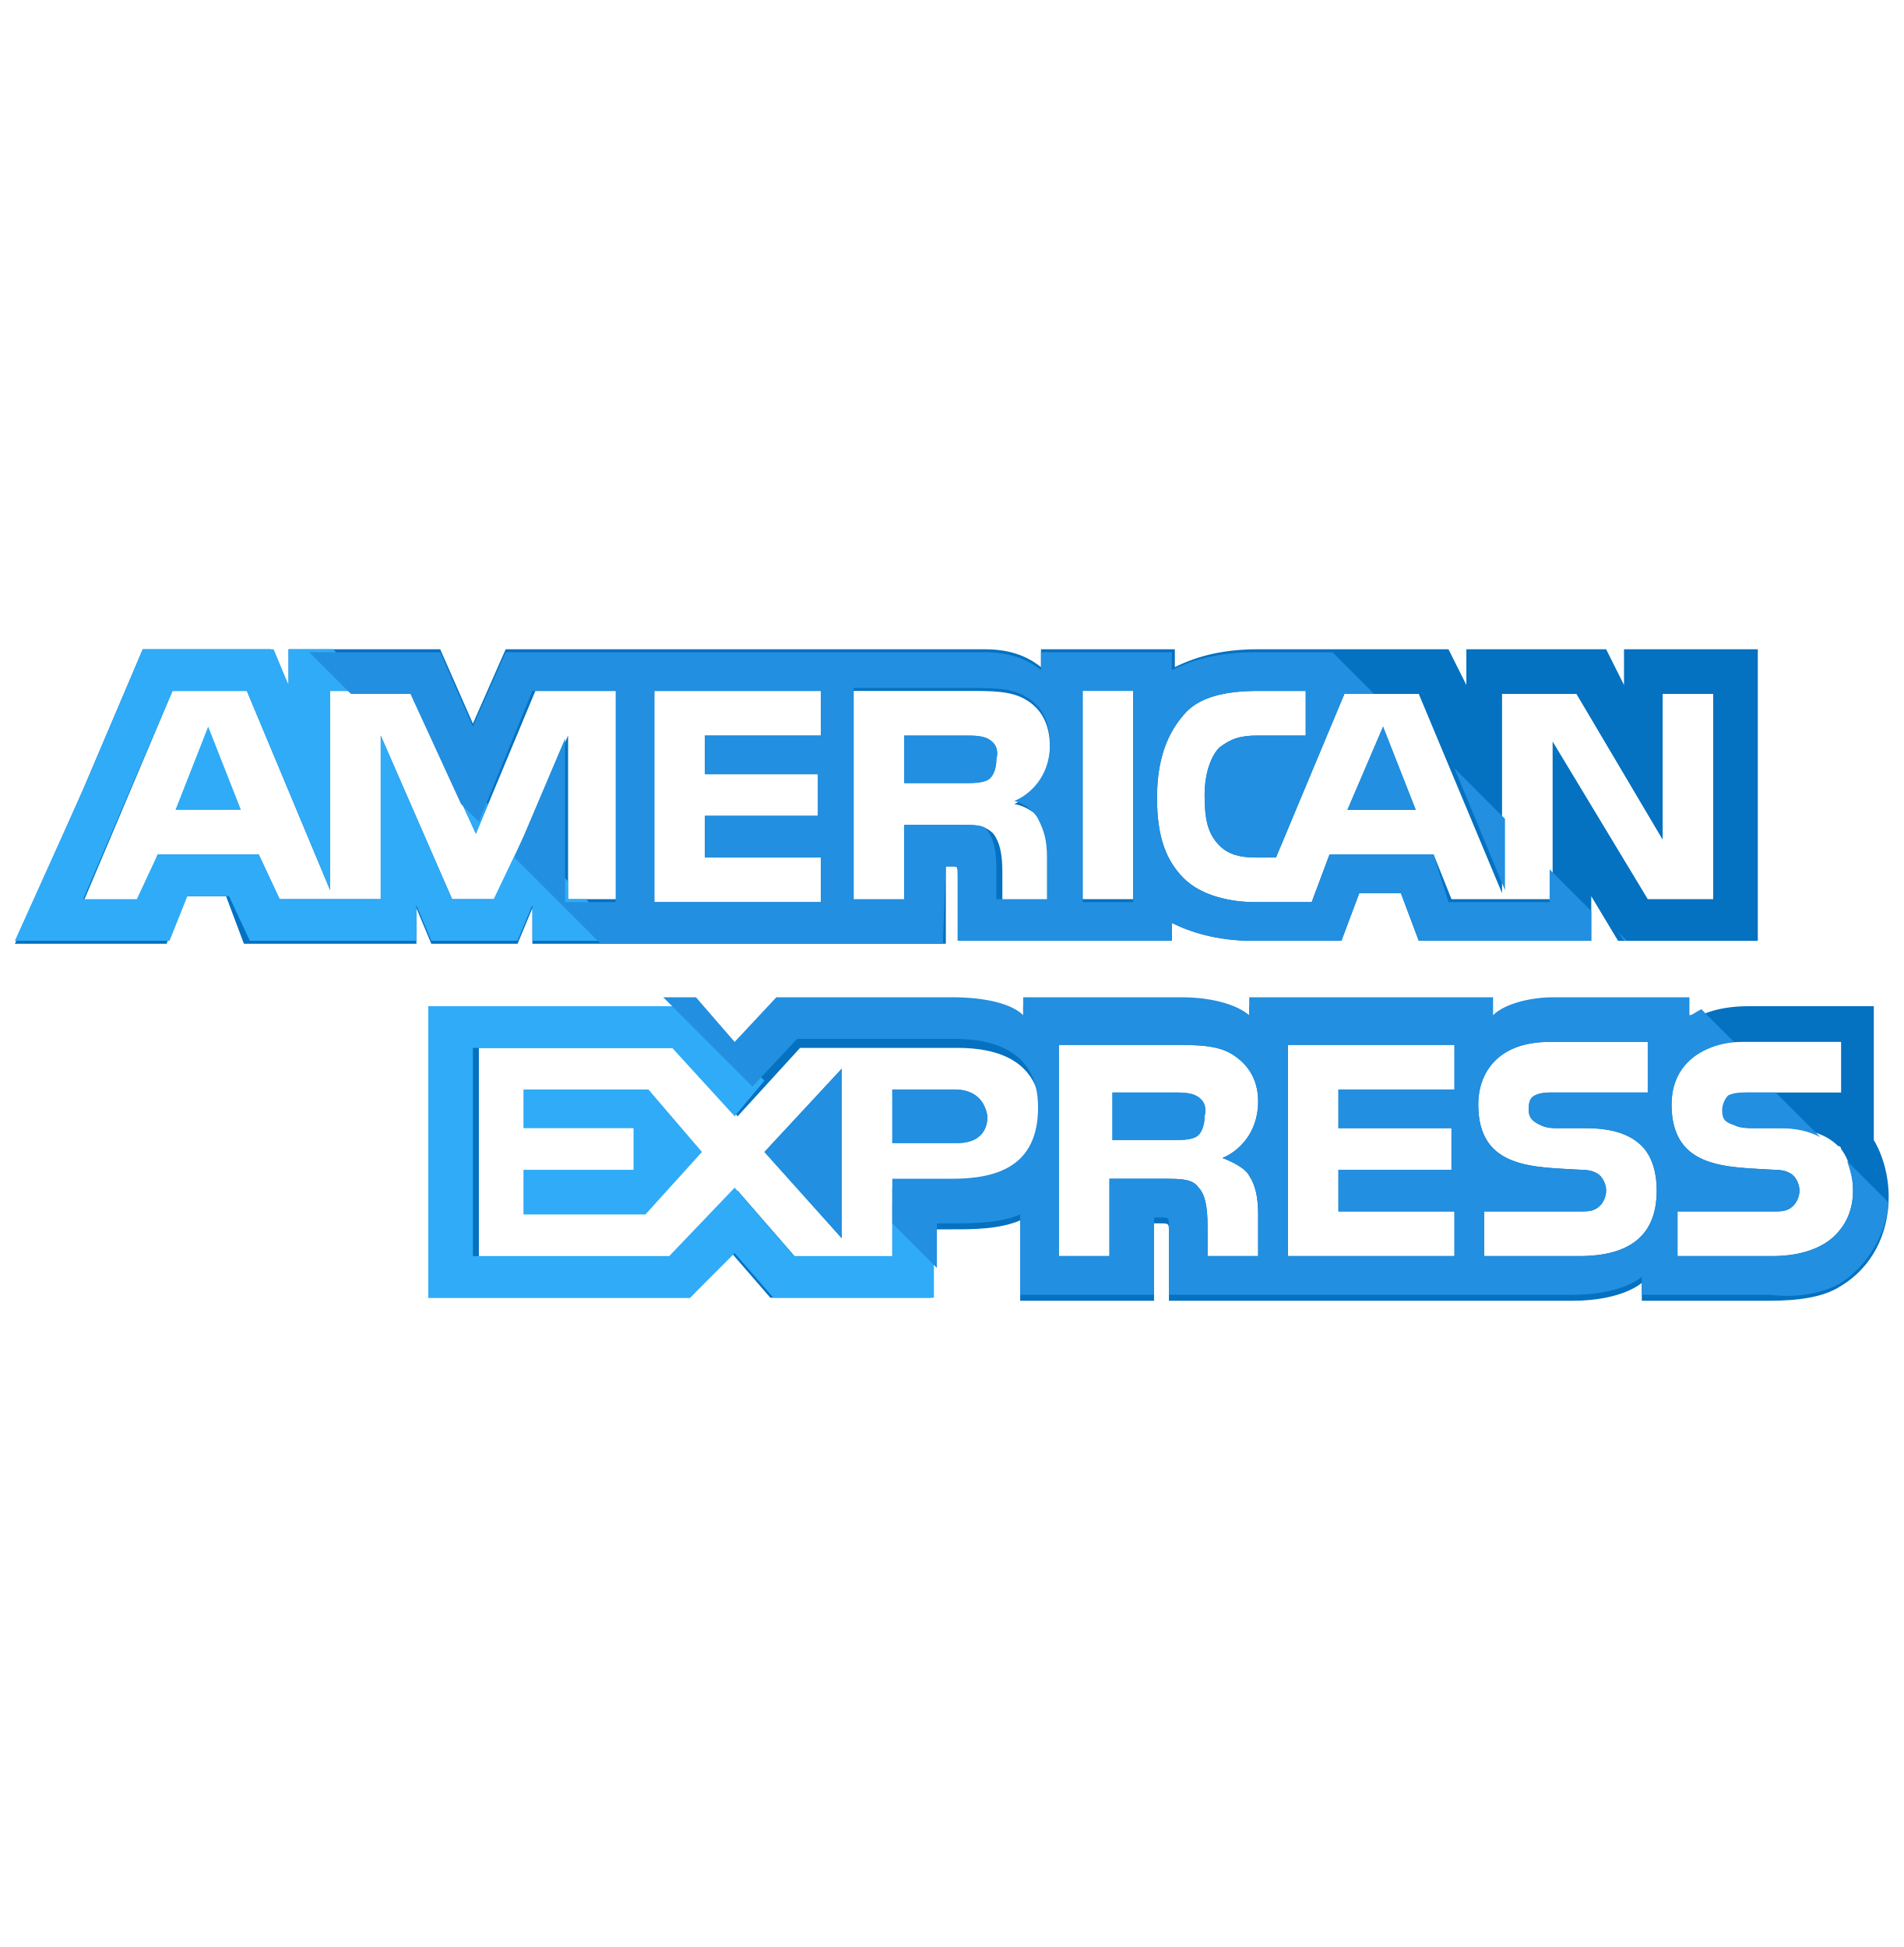
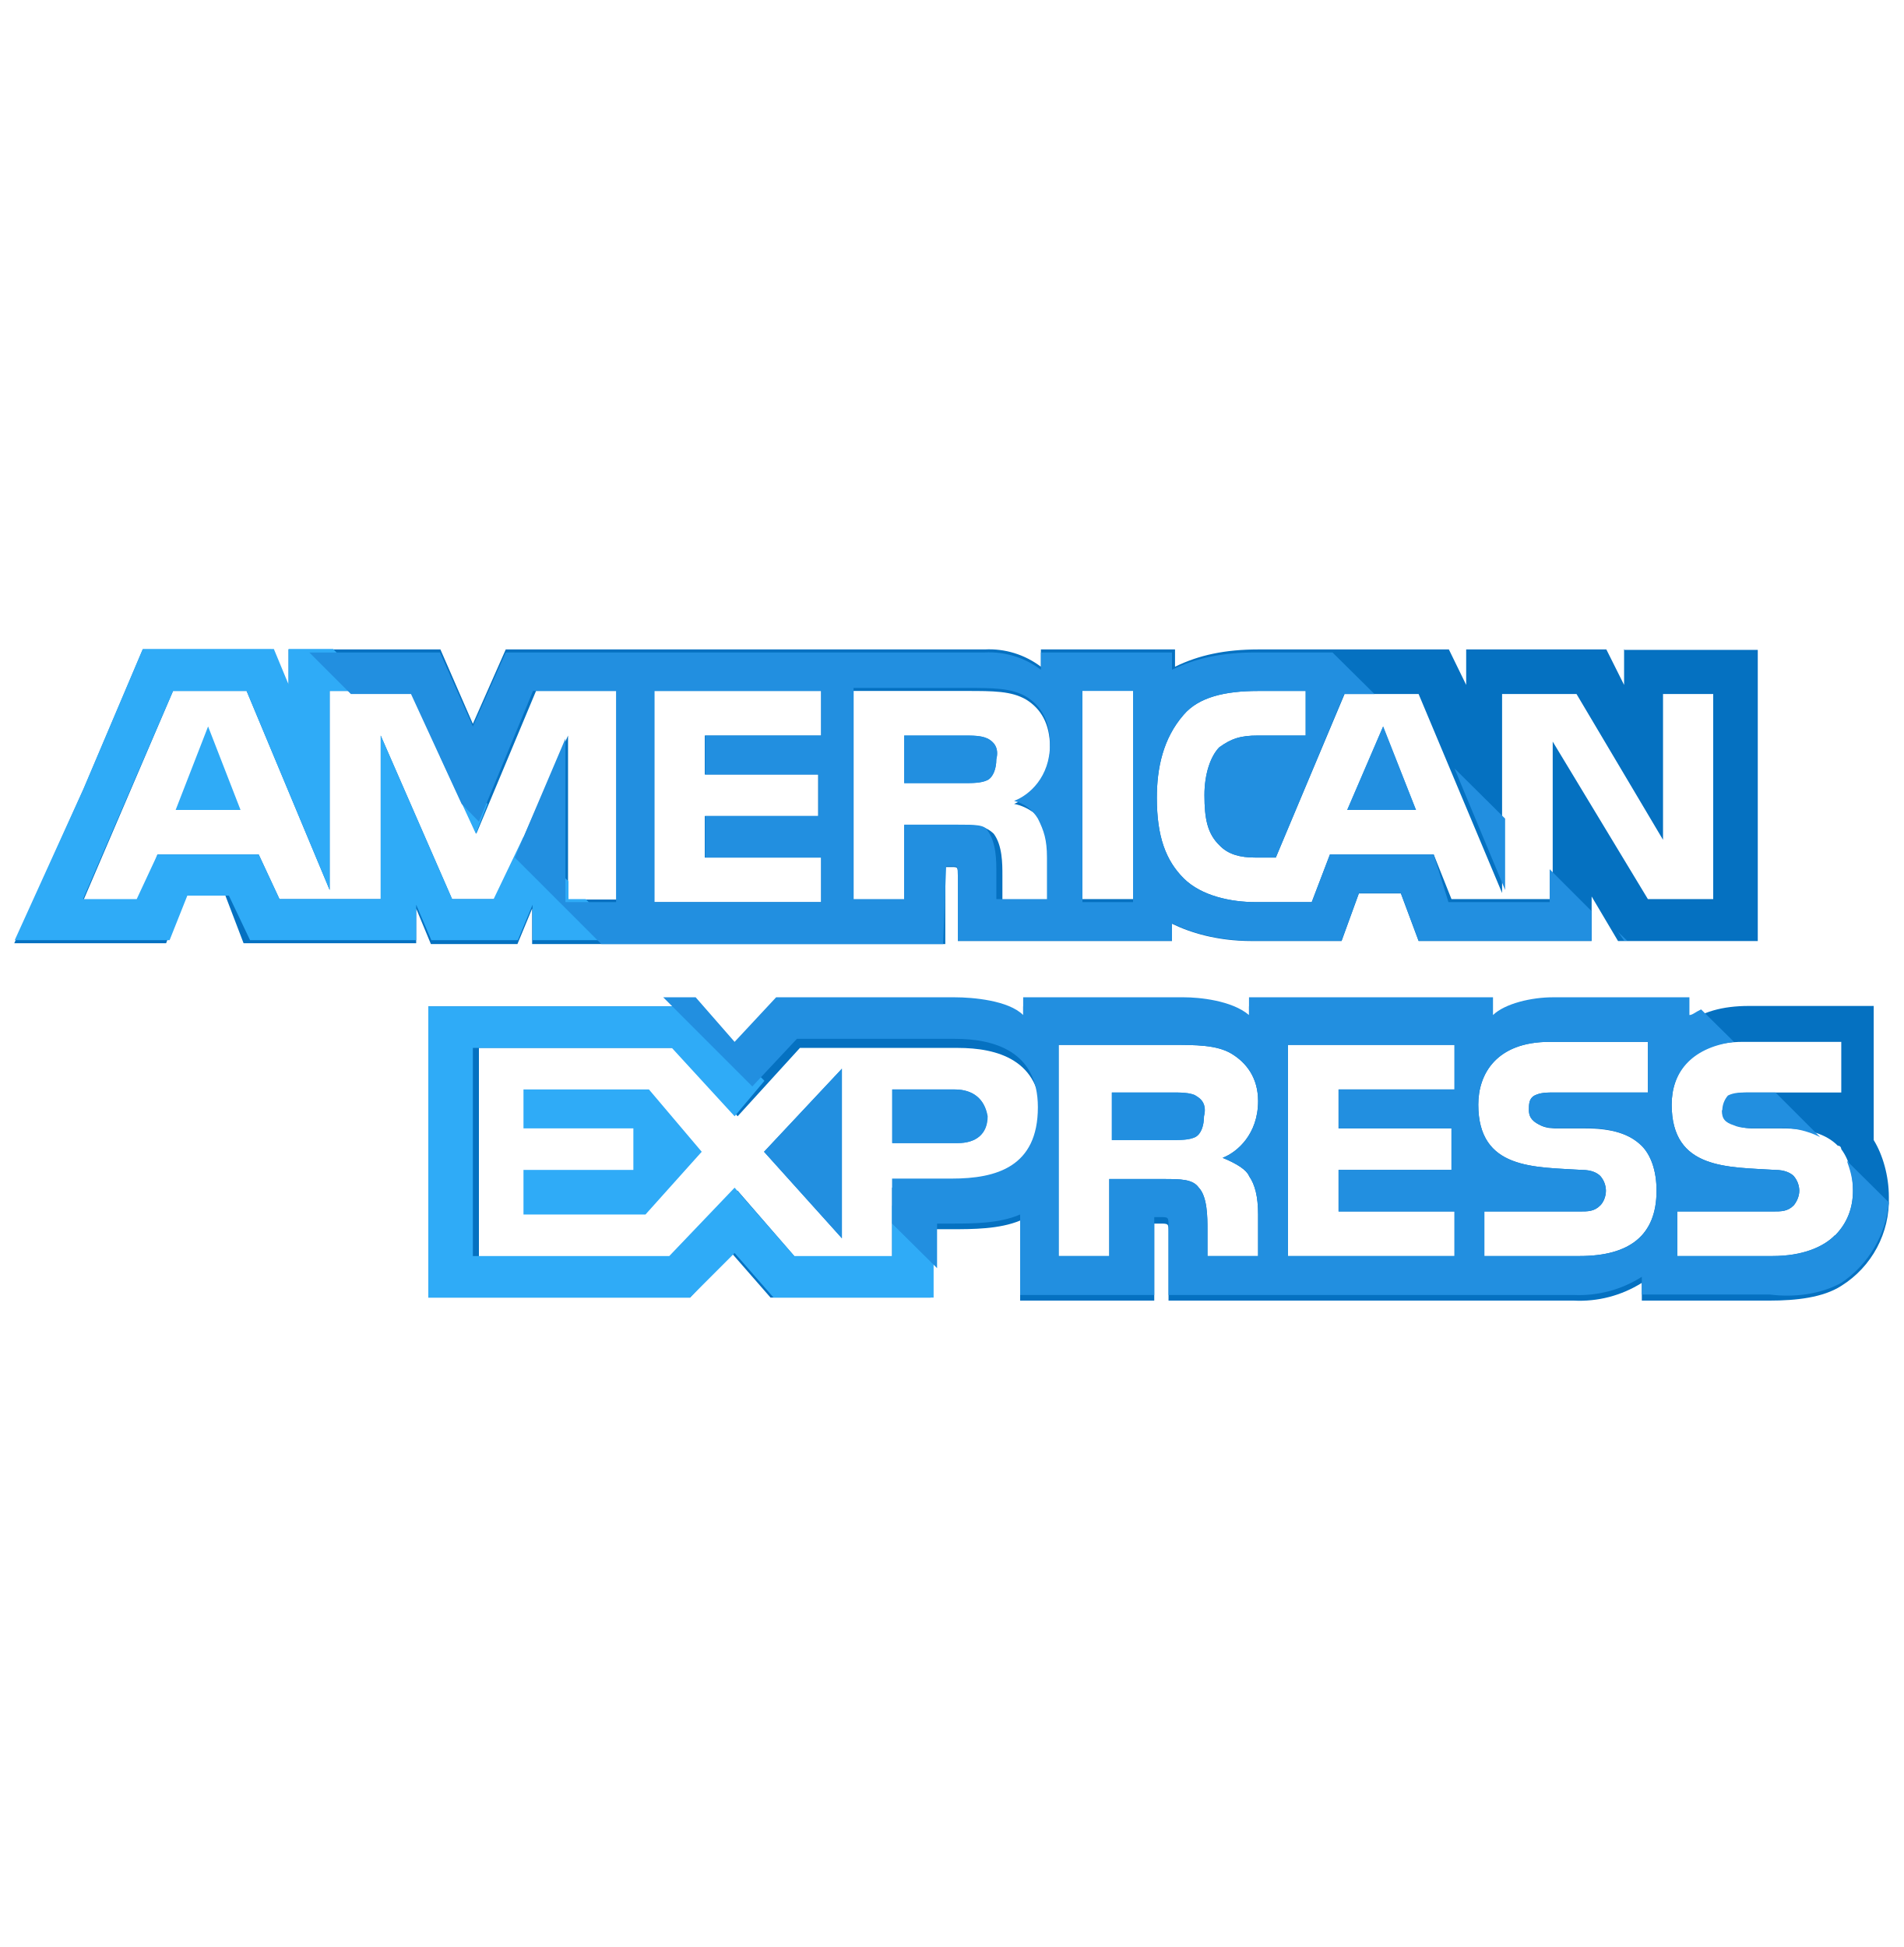
- <svg xmlns="http://www.w3.org/2000/svg" width="44" height="45" viewBox="0 0 44 45" fill="none">
-   <path d="M4.056 18.719H5.569L4.812 16.794L4.056 18.719Z" fill="#2FABF7" />
-   <path d="M22.825 17.069C22.687 17 22.481 17 22.275 17H20.9V18.1H22.275C22.481 18.1 22.687 18.1 22.825 18.031C22.962 17.962 23.031 17.756 23.031 17.55C23.1 17.275 22.962 17.137 22.825 17.069Z" fill="#228FE0" />
-   <path d="M37.538 15.006V15.831L37.125 15.006H33.894V15.831L33.481 15.006H29.081C28.325 15.006 27.706 15.144 27.156 15.419V15.006H24.062V15.419C23.719 15.144 23.306 15.006 22.756 15.006H11.688L10.931 16.725L10.175 15.006H6.669V15.831L6.256 15.006H3.3L1.925 18.238L0.344 21.813H3.85L4.263 20.713H5.225L5.638 21.813H9.625V20.988L9.969 21.813H11.963L12.306 20.988V21.813H21.863V20.025H22C22.137 20.025 22.137 20.025 22.137 20.231V21.744H27.087V21.331C27.5 21.538 28.119 21.744 28.944 21.744H31.006L31.419 20.644H32.381L32.794 21.744H36.781V20.713L37.4 21.744H40.631V15.006H37.538ZM14.3 20.781H13.131V17L11.481 20.781H10.45L8.8 17V20.781H6.463L5.981 19.75H3.644L3.231 20.85H1.925L3.987 15.969H5.706L7.631 20.575V15.969H9.488L11 19.269L12.375 15.969H14.3V20.781ZM18.975 17H16.294V17.894H18.906V18.856H16.294V19.819H18.975V20.85H15.125V15.969H18.975V17ZM24.131 18.994C24.269 19.269 24.337 19.475 24.337 19.888V20.85H23.169V20.231C23.169 19.956 23.169 19.544 22.962 19.269C22.756 19.063 22.55 19.063 22.137 19.063H20.9V20.85H19.731V15.969H22.344C22.962 15.969 23.375 15.969 23.719 16.175C24.062 16.381 24.269 16.725 24.269 17.275C24.269 18.031 23.788 18.444 23.444 18.581C23.788 18.65 23.994 18.856 24.131 18.994ZM26.194 20.781H25.025V15.9H26.194V20.781ZM39.737 20.781H38.087L35.888 17.138V20.781H33.55L33.138 19.75H30.731L30.319 20.85H29.012C28.462 20.85 27.775 20.713 27.363 20.3C26.95 19.888 26.744 19.338 26.744 18.444C26.744 17.756 26.881 17.069 27.363 16.519C27.706 16.106 28.325 15.969 29.081 15.969H30.181V17H29.081C28.669 17 28.462 17.069 28.188 17.275C27.981 17.481 27.844 17.894 27.844 18.375C27.844 18.925 27.913 19.269 28.188 19.544C28.394 19.75 28.669 19.819 29.012 19.819H29.494L31.075 16.038H32.794L34.719 20.644V16.038H36.438L38.431 19.406V16.038H39.6V20.781H39.737Z" fill="#0571C1" />
-   <path d="M31.144 18.719H32.725L31.969 16.794L31.144 18.719ZM19.456 28.619V24.7L17.669 26.625L19.456 28.619Z" fill="#228FE0" />
-   <path d="M12.1 25.181V26.075H14.644V27.037H12.1V28.069H14.919L16.225 26.625L14.988 25.181H12.1Z" fill="#2FABF7" />
-   <path d="M22.069 25.181H20.625V26.419H22.137C22.55 26.419 22.825 26.212 22.825 25.8C22.756 25.387 22.481 25.181 22.069 25.181Z" fill="#228FE0" />
-   <path d="M43.312 26.35V23.256H40.425C39.806 23.256 39.325 23.394 38.981 23.669V23.256H35.819C35.337 23.256 34.719 23.394 34.444 23.669V23.256H28.875V23.669C28.462 23.325 27.706 23.256 27.362 23.256H23.65V23.669C23.306 23.325 22.481 23.256 22.069 23.256H17.944L16.981 24.288L16.087 23.256H9.9V29.994H15.95L16.912 28.963L17.806 29.994H21.519V28.413H22C22.481 28.413 23.1 28.413 23.581 28.206V30.063H26.675V28.275H26.812C27.019 28.275 27.019 28.275 27.019 28.481V30.063H36.369C36.987 30.063 37.606 29.925 37.95 29.65V30.063H40.906C41.525 30.063 42.144 29.994 42.556 29.719C43.244 29.306 43.656 28.55 43.656 27.656C43.656 27.175 43.519 26.694 43.312 26.35ZM22 27.45H20.625V29.1H18.425L17.05 27.519L15.606 29.1H11.069V24.219H15.675L17.05 25.8L18.494 24.219H22.137C23.031 24.219 24.062 24.494 24.062 25.8C23.994 27.175 23.031 27.45 22 27.45ZM28.875 27.175C29.012 27.381 29.081 27.656 29.081 28.069V29.031H27.912V28.413C27.912 28.138 27.912 27.656 27.706 27.45C27.569 27.244 27.294 27.244 26.881 27.244H25.644V29.031H24.475V24.15H27.087C27.637 24.15 28.119 24.15 28.462 24.356C28.806 24.563 29.081 24.906 29.081 25.456C29.081 26.213 28.6 26.625 28.256 26.763C28.6 26.9 28.806 27.038 28.875 27.175ZM33.619 25.181H30.937V26.075H33.55V27.038H30.937V28H33.619V29.031H29.769V24.15H33.619V25.181ZM36.506 29.031H34.306V28H36.506C36.712 28 36.85 28 36.987 27.863C37.056 27.794 37.125 27.656 37.125 27.519C37.125 27.381 37.056 27.244 36.987 27.175C36.919 27.106 36.781 27.038 36.575 27.038C35.475 26.969 34.169 27.038 34.169 25.525C34.169 24.838 34.581 24.081 35.819 24.081H38.087V25.25H35.956C35.75 25.25 35.612 25.25 35.475 25.319C35.337 25.388 35.337 25.525 35.337 25.663C35.337 25.869 35.475 25.938 35.612 26.006C35.75 26.075 35.887 26.075 36.025 26.075H36.644C37.262 26.075 37.675 26.213 37.95 26.488C38.156 26.694 38.294 27.038 38.294 27.519C38.294 28.55 37.675 29.031 36.506 29.031ZM42.419 28.55C42.144 28.825 41.662 29.031 40.975 29.031H38.775V28H40.975C41.181 28 41.319 28 41.456 27.863C41.525 27.794 41.594 27.656 41.594 27.519C41.594 27.381 41.525 27.244 41.456 27.175C41.387 27.106 41.25 27.038 41.044 27.038C39.944 26.969 38.637 27.038 38.637 25.525C38.637 24.838 39.05 24.081 40.287 24.081H42.556V25.25H40.494C40.287 25.25 40.15 25.25 40.012 25.319C39.875 25.388 39.875 25.525 39.875 25.663C39.875 25.869 39.944 25.938 40.15 26.006C40.287 26.075 40.425 26.075 40.562 26.075H41.181C41.8 26.075 42.212 26.213 42.487 26.488C42.556 26.488 42.556 26.556 42.556 26.556C42.762 26.831 42.831 27.175 42.831 27.519C42.831 27.931 42.694 28.275 42.419 28.55Z" fill="#0571C1" />
-   <path d="M27.637 25.319C27.5 25.25 27.294 25.25 27.087 25.25H25.712V26.35H27.087C27.294 26.35 27.5 26.35 27.637 26.281C27.775 26.212 27.844 26.006 27.844 25.8C27.912 25.525 27.775 25.387 27.637 25.319Z" fill="#228FE0" />
-   <path d="M22.825 17.069C22.688 17 22.481 17 22.275 17H20.9V18.1H22.275C22.481 18.1 22.688 18.1 22.825 18.031C22.963 17.962 23.031 17.756 23.031 17.55C23.1 17.275 22.963 17.137 22.825 17.069ZM31.144 18.719H32.725L31.969 16.794L31.144 18.719ZM19.456 28.619V24.7L17.669 26.625L19.456 28.619ZM22.069 25.181H20.625V26.419H22.138C22.55 26.419 22.825 26.212 22.825 25.8C22.756 25.387 22.481 25.181 22.069 25.181ZM27.638 25.319C27.5 25.25 27.294 25.25 27.088 25.25H25.713V26.35H27.088C27.294 26.35 27.5 26.35 27.638 26.281C27.775 26.212 27.844 26.006 27.844 25.8C27.913 25.525 27.775 25.387 27.638 25.319Z" fill="#228FE0" />
-   <path d="M21.587 28.894L20.625 27.863V29.031H18.356L16.981 27.45L15.469 29.031H10.931V24.219H15.537L16.981 25.8L17.669 24.975L15.95 23.256H9.9V29.994H15.95L16.981 28.963L17.875 29.994H21.587V28.894Z" fill="#2FABF7" />
-   <path d="M14.438 21.744L13.544 20.781H13.131V20.369L12.1 19.338L11.412 20.781H10.45L8.8 17V20.781H6.463L5.981 19.75H3.644L3.163 20.781H1.925L3.987 15.969H5.706L7.631 20.575V15.969H8.662L7.7 15.006H6.669V15.831L6.325 15.006H3.3L1.925 18.238L0.344 21.744H3.919L4.331 20.713H5.294L5.775 21.744H9.625V20.919L9.969 21.744H11.963L12.306 20.919V21.744H14.438Z" fill="#2FABF7" />
-   <path d="M11.275 18.581L10.175 17.481L11 19.269L11.275 18.581Z" fill="#2FABF7" />
-   <path d="M42.556 29.65C43.175 29.238 43.587 28.55 43.656 27.794L42.694 26.831C42.762 27.038 42.831 27.244 42.831 27.519C42.831 27.931 42.694 28.275 42.419 28.55C42.144 28.825 41.662 29.031 40.975 29.031H38.775V28H40.975C41.181 28 41.319 28 41.456 27.863C41.525 27.794 41.594 27.656 41.594 27.519C41.594 27.381 41.525 27.244 41.456 27.175C41.387 27.106 41.25 27.038 41.044 27.038C39.944 26.969 38.637 27.038 38.637 25.525C38.637 24.838 39.05 24.219 40.081 24.081L39.325 23.325C39.187 23.394 39.119 23.463 39.05 23.463V23.05H35.887C35.406 23.05 34.787 23.188 34.512 23.463V23.05H28.875V23.463C28.462 23.119 27.706 23.05 27.362 23.05H23.65V23.463C23.306 23.119 22.481 23.05 22.069 23.05H17.944L16.981 24.081L16.087 23.05H15.331L17.394 25.113L18.425 24.012H22.069C22.962 24.012 23.994 24.288 23.994 25.594C23.994 26.969 23.031 27.244 22 27.244H20.625V28.275L21.656 29.306V28.275H22C22.481 28.275 23.1 28.275 23.581 28.069V29.925H26.675V28.137H26.812C27.019 28.137 27.019 28.137 27.019 28.344V29.925H36.369C36.987 29.925 37.606 29.788 37.95 29.512V29.925H40.906C41.456 29.994 42.075 29.925 42.556 29.65ZM28.875 27.175C29.012 27.381 29.081 27.656 29.081 28.069V29.031H27.912V28.413C27.912 28.137 27.912 27.656 27.706 27.45C27.569 27.244 27.294 27.244 26.881 27.244H25.644V29.031H24.475V24.15H27.087C27.637 24.15 28.119 24.15 28.462 24.356C28.806 24.562 29.081 24.906 29.081 25.456C29.081 26.212 28.6 26.625 28.256 26.762C28.6 26.9 28.806 27.038 28.875 27.175ZM33.619 25.181H30.937V26.075H33.55V27.038H30.937V28H33.619V29.031H29.769V24.15H33.619V25.181ZM36.506 29.031H34.306V28H36.506C36.712 28 36.85 28 36.987 27.863C37.056 27.794 37.125 27.656 37.125 27.519C37.125 27.381 37.056 27.244 36.987 27.175C36.919 27.106 36.781 27.038 36.575 27.038C35.475 26.969 34.169 27.038 34.169 25.525C34.169 24.838 34.581 24.081 35.819 24.081H38.087V25.25H35.956C35.75 25.25 35.612 25.25 35.475 25.319C35.337 25.387 35.337 25.525 35.337 25.663C35.337 25.869 35.475 25.938 35.612 26.006C35.75 26.075 35.887 26.075 36.025 26.075H36.644C37.262 26.075 37.675 26.212 37.95 26.488C38.156 26.694 38.294 27.038 38.294 27.519C38.294 28.55 37.675 29.031 36.506 29.031Z" fill="#228FE0" />
-   <path d="M39.806 25.663C39.806 25.869 39.875 25.938 40.081 26.006C40.219 26.075 40.356 26.075 40.494 26.075H41.112C41.525 26.075 41.8 26.144 42.075 26.281L41.044 25.25H40.425C40.219 25.25 40.081 25.25 39.944 25.319C39.875 25.387 39.806 25.525 39.806 25.663Z" fill="#228FE0" />
-   <path d="M37.4 21.537L37.537 21.744H37.606L37.4 21.537ZM33.619 17.756L34.787 20.575V18.925L33.619 17.756Z" fill="#228FE0" />
-   <path d="M21.862 20.025H22C22.137 20.025 22.137 20.025 22.137 20.231V21.744H27.087V21.331C27.5 21.538 28.119 21.744 28.944 21.744H31.006L31.419 20.644H32.381L32.794 21.744H36.781V21.056L35.819 20.094V20.85H33.481L33.137 19.75H30.731L30.319 20.85H29.012C28.462 20.85 27.775 20.712 27.362 20.3C26.95 19.887 26.744 19.337 26.744 18.444C26.744 17.756 26.881 17.069 27.362 16.519C27.706 16.106 28.325 15.969 29.081 15.969H30.181V17H29.081C28.669 17 28.462 17.069 28.187 17.275C27.981 17.481 27.844 17.894 27.844 18.375C27.844 18.925 27.912 19.269 28.187 19.544C28.394 19.75 28.669 19.819 29.012 19.819H29.494L31.075 16.038H31.762L30.8 15.075H29.012C28.256 15.075 27.637 15.213 27.087 15.488V15.075H24.062V15.488C23.719 15.213 23.306 15.075 22.756 15.075H11.687L10.931 16.794L10.175 15.075H7.15L8.112 16.038H9.487L10.656 18.581L11.069 18.994L12.306 15.969H14.231V20.85H13.062V17.069L11.894 19.819L13.887 21.812H21.794L21.862 20.025ZM25.025 15.969H26.194V20.85H25.025V15.969ZM18.975 17H16.294V17.894H18.906V18.856H16.294V19.819H18.975V20.85H15.125V15.969H18.975V17ZM20.9 20.781H19.731V15.9H22.344C22.962 15.9 23.375 15.9 23.719 16.106C24.062 16.312 24.269 16.656 24.269 17.206C24.269 17.962 23.787 18.375 23.444 18.512C23.719 18.581 23.925 18.788 23.994 18.925C24.131 19.2 24.2 19.406 24.2 19.819V20.781H23.031V20.163C23.031 19.887 23.031 19.475 22.825 19.2C22.756 19.062 22.55 19.062 22.137 19.062H20.9V20.781Z" fill="#228FE0" />
+ <svg xmlns="http://www.w3.org/2000/svg" width="44" height="45" fill="none">
+   <path fill="#2FABF7" d="M4.06 18.72h1.5l-.75-1.93-.75 1.93Z" />
+   <path fill="#228FE0" d="M22.82 17.07c-.13-.07-.34-.07-.55-.07H20.9v1.1h1.37c.21 0 .42 0 .55-.07.14-.07.21-.27.21-.48.07-.28-.07-.41-.2-.48Z" />
+   <path fill="#0571C1" d="M37.54 15v.83l-.41-.82h-3.24v.82l-.4-.82h-4.4c-.77 0-1.38.13-1.93.4v-.4h-3.1v.4a1.98 1.98 0 0 0-1.3-.4H11.69l-.76 1.72-.75-1.72H6.67v.82l-.41-.82H3.3l-1.37 3.23L.33 21.8h3.51l.41-1.1h.96l.42 1.1h3.99V21l.34.82h2l.34-.82v.82h9.55v-1.78H22c.14 0 .14 0 .14.2v1.51h4.95v-.4c.41.2 1.03.4 1.85.4h2.07l.4-1.1h.97l.41 1.1h4v-1.03l.61 1.03h3.23v-6.73h-3.1ZM14.3 20.79h-1.17V17l-1.65 3.78h-1.03L8.8 17v3.78H6.46l-.48-1.03H3.64l-.4 1.1H1.91L4 15.97H5.7l1.92 4.6v-4.6H9.5l1.51 3.3 1.38-3.3h1.92v4.81ZM18.98 17h-2.69v.9h2.62v.96h-2.62v.96h2.69v1.03h-3.86v-4.88h3.86V17Zm5.15 2c.14.27.2.48.2.89v.96h-1.16v-.62c0-.27 0-.69-.2-.96-.21-.2-.42-.2-.83-.2H20.9v1.78h-1.17v-4.88h2.61c.62 0 1.04 0 1.38.2.34.21.55.56.55 1.1 0 .76-.48 1.17-.83 1.31.35.07.55.28.7.41Zm2.06 1.78h-1.17V15.9h1.17v4.88Zm13.55 0h-1.65l-2.2-3.64v3.64h-2.34l-.41-1.03h-2.4l-.42 1.1h-1.3c-.56 0-1.25-.14-1.66-.55-.41-.41-.62-.96-.62-1.86 0-.68.14-1.37.62-1.92.35-.41.96-.55 1.72-.55h1.1V17h-1.1c-.41 0-.62.07-.9.28-.2.2-.34.61-.34 1.1 0 .55.07.89.35 1.16.2.21.48.28.82.28h.48l1.59-3.78h1.71l1.93 4.6v-4.6h1.72l2 3.37v-3.37h1.16v4.74h.14Z" />
+   <path fill="#228FE0" d="M31.14 18.72h1.59l-.76-1.93-.83 1.93Zm-11.68 9.9V24.7l-1.8 1.92 1.8 2Z" />
+   <path fill="#2FABF7" d="M12.1 25.18v.9h2.54v.96H12.1v1.03h2.82l1.3-1.45L15 25.18H12.1Z" />
+   <path fill="#228FE0" d="M22.07 25.18h-1.45v1.24h1.52c.41 0 .68-.2.68-.62-.06-.41-.34-.62-.75-.62Z" />
+   <path fill="#0571C1" d="M43.31 26.35v-3.1h-2.89c-.61 0-1.1.14-1.44.42v-.41h-3.16c-.48 0-1.1.13-1.38.4v-.4h-5.57v.4c-.4-.33-1.16-.4-1.5-.4h-3.72v.4c-.34-.33-1.17-.4-1.58-.4h-4.13l-.96 1.03-.9-1.03H9.9v6.73h6.05l.96-1.03.9 1.03h3.7v-1.58H22c.48 0 1.1 0 1.58-.2v1.85h3.1v-1.78h.13c.2 0 .2 0 .2.2v1.58h9.36a2.7 2.7 0 0 0 1.58-.41v.41h2.96c.61 0 1.23-.07 1.65-.34a2.34 2.34 0 0 0 1.1-2.06c0-.48-.14-.97-.35-1.31ZM22 27.45h-1.38v1.65h-2.2l-1.37-1.58-1.44 1.58h-4.54v-4.88h4.6l1.38 1.58 1.44-1.58h3.65c.9 0 1.92.27 1.92 1.58-.07 1.38-1.03 1.65-2.06 1.65Zm6.87-.27c.14.2.21.48.21.89v.96h-1.17v-.62c0-.27 0-.75-.2-.96-.14-.2-.42-.2-.83-.2h-1.24v1.78h-1.17v-4.88h2.62c.55 0 1.03 0 1.37.2.35.21.62.56.62 1.1 0 .76-.48 1.18-.82 1.31.34.14.55.28.61.42Zm4.75-2h-2.68v.9h2.61v.96h-2.61V28h2.68v1.03h-3.85v-4.88h3.85v1.03Zm2.89 3.85h-2.2V28h2.2c.2 0 .34 0 .48-.14.07-.07.13-.2.13-.34a.52.52 0 0 0-.13-.34c-.07-.07-.2-.14-.42-.14-1.1-.07-2.4 0-2.4-1.51 0-.7.41-1.45 1.65-1.45h2.27v1.17h-2.13c-.21 0-.35 0-.49.07-.13.07-.13.2-.13.34 0 .2.13.28.27.35.14.07.28.07.41.07h.62c.62 0 1.03.13 1.31.4.2.21.34.56.34 1.04 0 1.03-.62 1.51-1.78 1.51Zm5.9-.48c-.27.28-.75.48-1.44.48h-2.2V28h2.2c.21 0 .35 0 .49-.14.06-.07.13-.2.13-.34a.53.53 0 0 0-.13-.34c-.07-.07-.21-.14-.42-.14-1.1-.07-2.4 0-2.4-1.51 0-.7.41-1.45 1.65-1.45h2.27v1.17h-2.07c-.2 0-.34 0-.48.07-.14.07-.14.2-.14.34 0 .2.07.28.28.35.14.07.27.07.41.07h.62c.62 0 1.03.13 1.3.4.08 0 .08.08.08.08.2.27.27.62.27.96 0 .41-.14.76-.41 1.03Z" />
+   <path fill="#228FE0" d="M27.64 25.32c-.14-.07-.35-.07-.55-.07H25.7v1.1h1.38c.2 0 .41 0 .55-.07.13-.07.2-.27.2-.48.07-.28-.07-.41-.2-.48Z" />
+   <path fill="#228FE0" d="M22.83 17.07c-.14-.07-.35-.07-.55-.07H20.9v1.1h1.38c.2 0 .4 0 .55-.07.13-.07.2-.27.2-.48.07-.28-.07-.41-.2-.48Zm8.31 1.65h1.59l-.76-1.93-.83 1.93Zm-11.68 9.9V24.7l-1.8 1.92 1.8 2Zm2.6-3.44h-1.43v1.24h1.5c.42 0 .7-.2.7-.62-.07-.41-.35-.62-.76-.62Zm5.58.14c-.14-.07-.35-.07-.55-.07H25.7v1.1h1.38c.2 0 .41 0 .55-.07.14-.07.2-.27.2-.48.07-.28-.06-.41-.2-.48Z" />
+   <path fill="#2FABF7" d="m21.59 28.9-.97-1.04v1.17h-2.26l-1.38-1.58-1.51 1.58h-4.54v-4.81h4.6l1.45 1.58.69-.82-1.72-1.72H9.9v6.73h6.05l1.03-1.03.9 1.03h3.7v-1.1ZM14.44 21.74l-.9-.96h-.4v-.41l-1.04-1.03-.69 1.44h-.96L8.8 17v3.78H6.46l-.48-1.03H3.64l-.48 1.03H1.92L4 15.97H5.7l1.92 4.6v-4.6h1.03L7.7 15H6.67v.82l-.34-.82H3.3l-1.37 3.23-1.59 3.5h3.58l.41-1.03h.96l.49 1.03h3.84v-.82l.35.82h2l.34-.82v.82h2.13Z" />
+   <path fill="#2FABF7" d="m11.27 18.58-1.1-1.1.83 1.79.27-.69Z" />
+   <path fill="#228FE0" d="M42.56 29.65a2.52 2.52 0 0 0 1.1-1.86l-.97-.96c.07.2.14.41.14.69 0 .41-.14.75-.41 1.03-.28.27-.76.48-1.45.48h-2.2V28h2.2c.21 0 .35 0 .49-.14.06-.07.13-.2.13-.34a.53.53 0 0 0-.13-.34c-.07-.07-.21-.14-.42-.14-1.1-.07-2.4 0-2.4-1.51 0-.7.41-1.31 1.44-1.45l-.76-.75c-.13.06-.2.13-.27.13v-.41h-3.16c-.48 0-1.1.14-1.38.41v-.41h-5.64v.41c-.4-.34-1.16-.41-1.5-.41h-3.72v.41c-.34-.34-1.17-.41-1.58-.41h-4.13l-.96 1.03-.9-1.03h-.75l2.06 2.06 1.03-1.1h3.65c.9 0 1.92.28 1.92 1.58 0 1.38-.96 1.65-1.99 1.65h-1.38v1.04l1.04 1.03v-1.03H22c.48 0 1.1 0 1.58-.21v1.86h3.1v-1.8h.13c.2 0 .2 0 .2.21v1.59h9.36a2.7 2.7 0 0 0 1.58-.42v.41h2.96c.55.07 1.16 0 1.65-.27Zm-13.69-2.47c.14.2.21.48.21.89v.96h-1.17v-.62c0-.27 0-.75-.2-.96-.14-.2-.42-.2-.83-.2h-1.24v1.78h-1.17v-4.88h2.62c.55 0 1.03 0 1.37.2.35.21.62.56.62 1.1 0 .76-.48 1.18-.82 1.31.34.14.55.28.61.41Zm4.75-2h-2.68v.9h2.61v.96h-2.61V28h2.68v1.03h-3.85v-4.88h3.85v1.03Zm2.89 3.85h-2.2V28h2.2c.2 0 .34 0 .48-.14.07-.07.13-.2.13-.34a.53.53 0 0 0-.13-.34c-.07-.07-.2-.14-.42-.14-1.1-.07-2.4 0-2.4-1.51 0-.7.41-1.45 1.65-1.45h2.27v1.17h-2.13c-.21 0-.35 0-.49.07-.13.07-.13.2-.13.34 0 .2.13.28.27.35.14.06.28.06.41.06h.62c.62 0 1.03.14 1.31.42.2.2.34.55.34 1.03 0 1.03-.62 1.51-1.78 1.51Z" />
+   <path fill="#228FE0" d="M39.8 25.66c0 .2.07.28.28.35.14.06.28.06.41.06h.62a2 2 0 0 1 .96.21l-1.03-1.03h-.62c-.2 0-.34 0-.48.07a.53.53 0 0 0-.13.34ZM37.4 21.54l.14.2h.07l-.21-.2Zm-3.78-3.78 1.17 2.81v-1.65l-1.17-1.16Z" />
+   <path fill="#228FE0" d="M21.86 20.02H22c.14 0 .14 0 .14.21v1.51h4.95v-.4c.41.2 1.03.4 1.85.4h2.07l.4-1.1h.97l.41 1.1h4v-.68l-.97-.97v.76h-2.34l-.34-1.1h-2.4l-.42 1.1h-1.3c-.56 0-1.25-.14-1.66-.55-.41-.41-.62-.96-.62-1.86 0-.68.14-1.37.62-1.92.35-.41.96-.55 1.72-.55h1.1V17h-1.1c-.41 0-.62.07-.9.27-.2.21-.34.62-.34 1.1 0 .55.07.9.35 1.17.2.21.48.28.82.28h.48l1.58-3.78h.7l-.97-.96h-1.79c-.75 0-1.37.13-1.92.4v-.4h-3.03v.4a1.98 1.98 0 0 0-1.3-.4H11.69l-.76 1.71-.76-1.71H7.15l.96.96H9.5l1.17 2.54.4.41 1.25-3.02h1.92v4.88h-1.17v-3.78l-1.17 2.75 2 2h7.9l.07-1.8Zm3.16-4.05h1.17v4.88h-1.17v-4.88ZM18.97 17H16.3v.9h2.62v.96h-2.62v.96h2.68v1.03h-3.85v-4.88h3.85V17Zm1.93 3.78h-1.17V15.9h2.61c.62 0 1.03 0 1.38.2.34.21.55.56.55 1.1 0 .76-.48 1.18-.83 1.31a.9.9 0 0 1 .55.41c.14.28.21.49.21.9v.96h-1.17v-.62c0-.27 0-.68-.2-.96-.07-.14-.28-.14-.7-.14H20.9v1.72Z" />
</svg>
